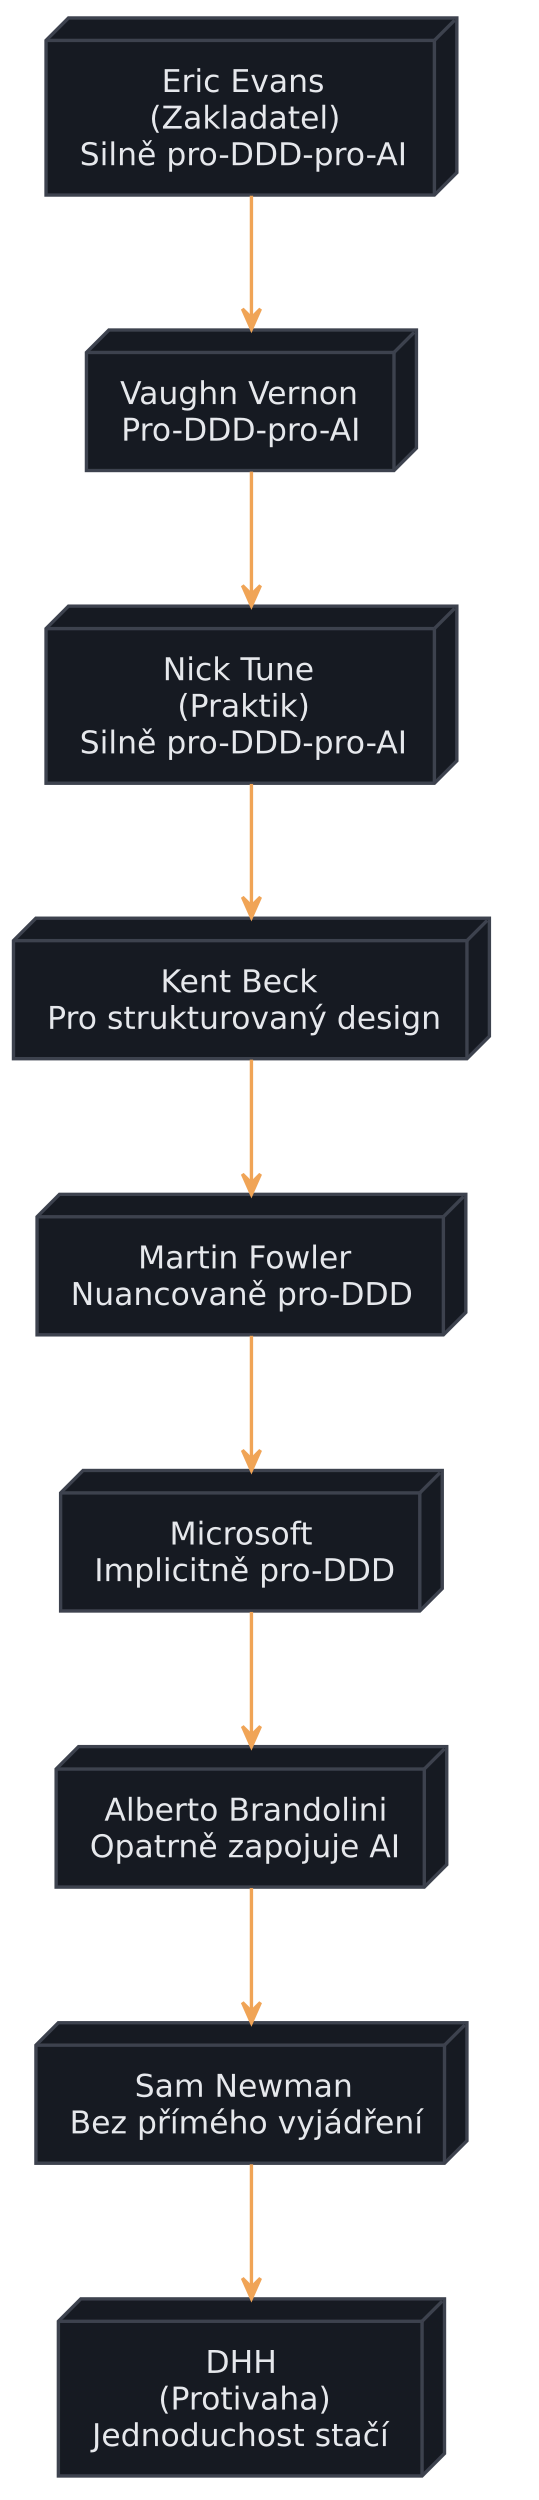
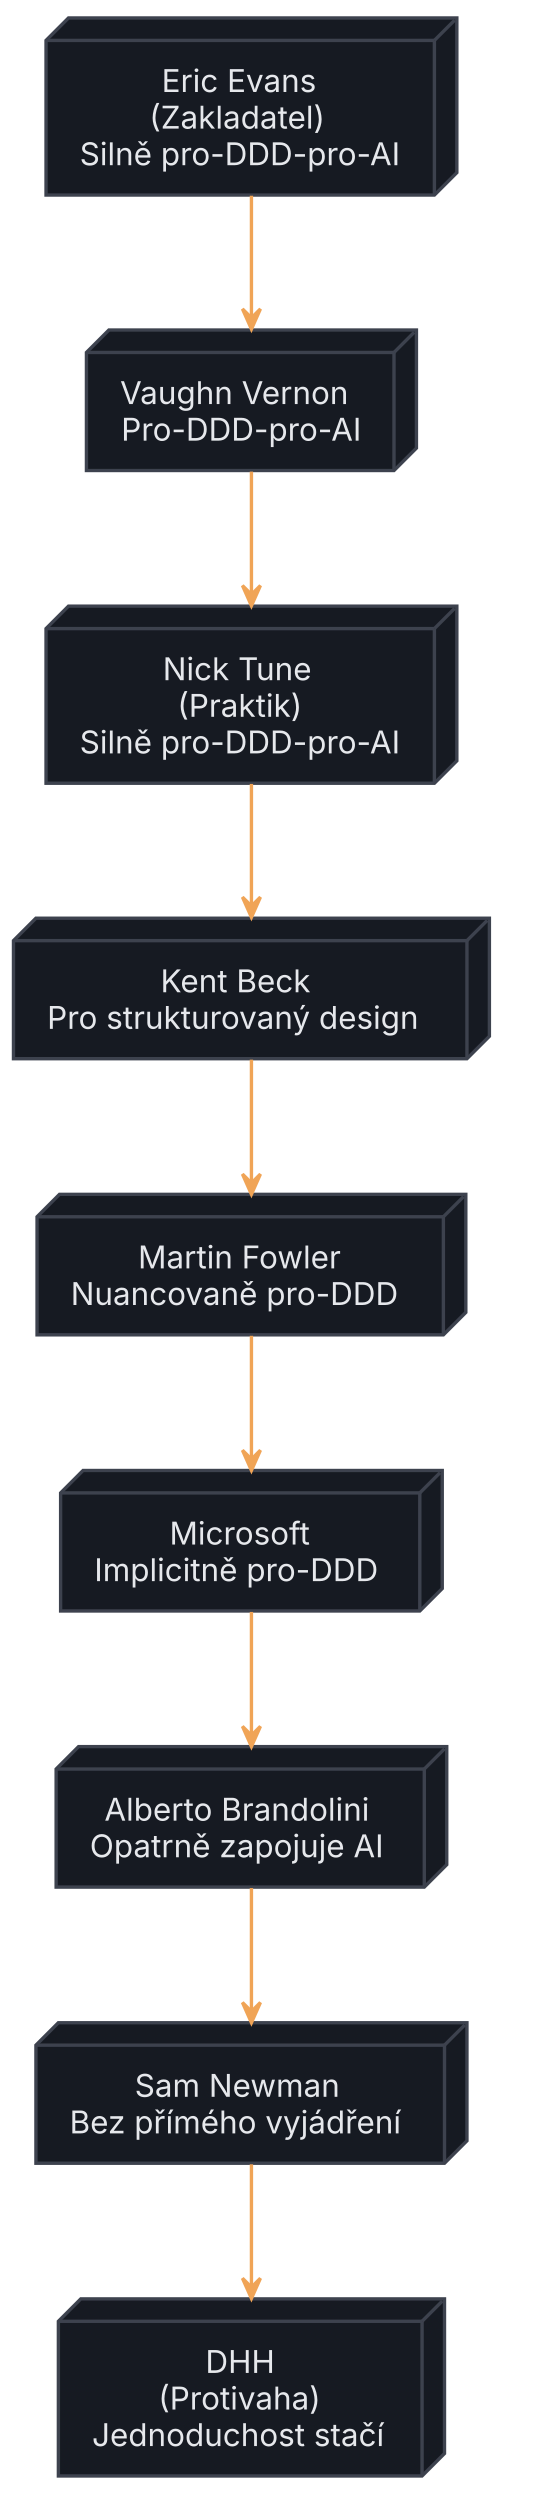
<svg xmlns="http://www.w3.org/2000/svg" contentScriptType="application/ecmascript" contentStyleType="text/css" height="1740.625px" preserveAspectRatio="none" style="width:375px;height:1740px;background:#11141A;" version="1.1" viewBox="0 0 375 1740" width="375px" zoomAndPan="magnify">
  <defs />
  <g>
    <polygon fill="#161A22" points="32.031,28.125,47.656,12.5,317.969,12.5,317.969,120.142,302.344,135.767,32.031,135.767,32.031,28.125" style="stroke: #3D424E; stroke-width: 2.344;" />
    <line style="stroke: #3D424E; stroke-width: 2.344;" x1="302.344" x2="316.406" y1="28.125" y2="14.062" />
    <line style="stroke: #3D424E; stroke-width: 2.344;" x1="32.031" x2="302.344" y1="28.125" y2="28.125" />
    <line style="stroke: #3D424E; stroke-width: 2.344;" x1="302.344" x2="302.344" y1="28.125" y2="135.767" />
-     <text fill="#E6E8EC" font-family="DejaVu Sans" font-size="21.875" lengthAdjust="spacingAndGlyphs" textLength="109.375" x="112.5" y="64.055">Eric Evans</text>
-     <text fill="#E6E8EC" font-family="DejaVu Sans" font-size="21.875" lengthAdjust="spacingAndGlyphs" textLength="126.562" x="103.906" y="89.519">(Zakladatel)</text>
-     <text fill="#E6E8EC" font-family="DejaVu Sans" font-size="21.875" lengthAdjust="spacingAndGlyphs" textLength="223.438" x="55.469" y="114.983">Silně pro-DDD-pro-AI</text>
+     <text fill="#E6E8EC" font-family="Inter, ui-sans-serif, system-ui, -apple-system, sans-serif" font-size="21.875" lengthAdjust="spacingAndGlyphs" textLength="109.375" x="112.5" y="64.055">Eric Evans</text>
+     <text fill="#E6E8EC" font-family="Inter, ui-sans-serif, system-ui, -apple-system, sans-serif" font-size="21.875" lengthAdjust="spacingAndGlyphs" textLength="126.562" x="103.906" y="89.519">(Zakladatel)</text>
+     <text fill="#E6E8EC" font-family="Inter, ui-sans-serif, system-ui, -apple-system, sans-serif" font-size="21.875" lengthAdjust="spacingAndGlyphs" textLength="223.438" x="55.469" y="114.983">Silně pro-DDD-pro-AI</text>
    <polygon fill="#161A22" points="60.156,245.312,75.781,229.688,289.844,229.688,289.844,311.865,274.219,327.49,60.156,327.49,60.156,245.312" style="stroke: #3D424E; stroke-width: 2.344;" />
    <line style="stroke: #3D424E; stroke-width: 2.344;" x1="274.219" x2="288.281" y1="245.312" y2="231.25" />
    <line style="stroke: #3D424E; stroke-width: 2.344;" x1="60.156" x2="274.219" y1="245.312" y2="245.312" />
    <line style="stroke: #3D424E; stroke-width: 2.344;" x1="274.219" x2="274.219" y1="245.312" y2="327.49" />
-     <text fill="#E6E8EC" font-family="DejaVu Sans" font-size="21.875" lengthAdjust="spacingAndGlyphs" textLength="167.188" x="83.594" y="281.242">Vaughn Vernon</text>
-     <text fill="#E6E8EC" font-family="DejaVu Sans" font-size="21.875" lengthAdjust="spacingAndGlyphs" textLength="165.625" x="84.375" y="306.706">Pro-DDD-pro-AI</text>
+     <text fill="#E6E8EC" font-family="Inter, ui-sans-serif, system-ui, -apple-system, sans-serif" font-size="21.875" lengthAdjust="spacingAndGlyphs" textLength="167.188" x="83.594" y="281.242">Vaughn Vernon</text>
+     <text fill="#E6E8EC" font-family="Inter, ui-sans-serif, system-ui, -apple-system, sans-serif" font-size="21.875" lengthAdjust="spacingAndGlyphs" textLength="165.625" x="84.375" y="306.706">Pro-DDD-pro-AI</text>
    <polygon fill="#161A22" points="32.031,437.5,47.656,421.875,317.969,421.875,317.969,529.517,302.344,545.142,32.031,545.142,32.031,437.5" style="stroke: #3D424E; stroke-width: 2.344;" />
    <line style="stroke: #3D424E; stroke-width: 2.344;" x1="302.344" x2="316.406" y1="437.5" y2="423.438" />
    <line style="stroke: #3D424E; stroke-width: 2.344;" x1="32.031" x2="302.344" y1="437.5" y2="437.5" />
    <line style="stroke: #3D424E; stroke-width: 2.344;" x1="302.344" x2="302.344" y1="437.5" y2="545.142" />
-     <text fill="#E6E8EC" font-family="DejaVu Sans" font-size="21.875" lengthAdjust="spacingAndGlyphs" textLength="107.812" x="113.281" y="473.43">Nick Tune</text>
-     <text fill="#E6E8EC" font-family="DejaVu Sans" font-size="21.875" lengthAdjust="spacingAndGlyphs" textLength="87.5" x="123.438" y="498.894">(Praktik)</text>
-     <text fill="#E6E8EC" font-family="DejaVu Sans" font-size="21.875" lengthAdjust="spacingAndGlyphs" textLength="223.438" x="55.469" y="524.358">Silně pro-DDD-pro-AI</text>
+     <text fill="#E6E8EC" font-family="Inter, ui-sans-serif, system-ui, -apple-system, sans-serif" font-size="21.875" lengthAdjust="spacingAndGlyphs" textLength="107.812" x="113.281" y="473.43">Nick Tune</text>
+     <text fill="#E6E8EC" font-family="Inter, ui-sans-serif, system-ui, -apple-system, sans-serif" font-size="21.875" lengthAdjust="spacingAndGlyphs" textLength="87.5" x="123.438" y="498.894">(Praktik)</text>
+     <text fill="#E6E8EC" font-family="Inter, ui-sans-serif, system-ui, -apple-system, sans-serif" font-size="21.875" lengthAdjust="spacingAndGlyphs" textLength="223.438" x="55.469" y="524.358">Silně pro-DDD-pro-AI</text>
    <polygon fill="#161A22" points="9.375,654.688,25,639.062,340.625,639.062,340.625,721.24,325,736.865,9.375,736.865,9.375,654.688" style="stroke: #3D424E; stroke-width: 2.344;" />
    <line style="stroke: #3D424E; stroke-width: 2.344;" x1="325" x2="339.062" y1="654.688" y2="640.625" />
    <line style="stroke: #3D424E; stroke-width: 2.344;" x1="9.375" x2="325" y1="654.688" y2="654.688" />
    <line style="stroke: #3D424E; stroke-width: 2.344;" x1="325" x2="325" y1="654.688" y2="736.865" />
-     <text fill="#E6E8EC" font-family="DejaVu Sans" font-size="21.875" lengthAdjust="spacingAndGlyphs" textLength="110.938" x="111.719" y="690.617">Kent Beck</text>
-     <text fill="#E6E8EC" font-family="DejaVu Sans" font-size="21.875" lengthAdjust="spacingAndGlyphs" textLength="268.75" x="32.812" y="716.081">Pro strukturovaný design</text>
+     <text fill="#E6E8EC" font-family="Inter, ui-sans-serif, system-ui, -apple-system, sans-serif" font-size="21.875" lengthAdjust="spacingAndGlyphs" textLength="110.938" x="111.719" y="690.617">Kent Beck</text>
+     <text fill="#E6E8EC" font-family="Inter, ui-sans-serif, system-ui, -apple-system, sans-serif" font-size="21.875" lengthAdjust="spacingAndGlyphs" textLength="268.75" x="32.812" y="716.081">Pro strukturovaný design</text>
    <polygon fill="#161A22" points="25.781,846.875,41.406,831.25,324.219,831.25,324.219,913.428,308.594,929.053,25.781,929.053,25.781,846.875" style="stroke: #3D424E; stroke-width: 2.344;" />
    <line style="stroke: #3D424E; stroke-width: 2.344;" x1="308.594" x2="322.656" y1="846.875" y2="832.812" />
    <line style="stroke: #3D424E; stroke-width: 2.344;" x1="25.781" x2="308.594" y1="846.875" y2="846.875" />
    <line style="stroke: #3D424E; stroke-width: 2.344;" x1="308.594" x2="308.594" y1="846.875" y2="929.053" />
-     <text fill="#E6E8EC" font-family="DejaVu Sans" font-size="21.875" lengthAdjust="spacingAndGlyphs" textLength="142.188" x="96.094" y="882.805">Martin Fowler</text>
-     <text fill="#E6E8EC" font-family="DejaVu Sans" font-size="21.875" lengthAdjust="spacingAndGlyphs" textLength="235.938" x="49.219" y="908.269">Nuancovaně pro-DDD</text>
+     <text fill="#E6E8EC" font-family="Inter, ui-sans-serif, system-ui, -apple-system, sans-serif" font-size="21.875" lengthAdjust="spacingAndGlyphs" textLength="142.188" x="96.094" y="882.805">Martin Fowler</text>
+     <text fill="#E6E8EC" font-family="Inter, ui-sans-serif, system-ui, -apple-system, sans-serif" font-size="21.875" lengthAdjust="spacingAndGlyphs" textLength="235.938" x="49.219" y="908.269">Nuancovaně pro-DDD</text>
    <polygon fill="#161A22" points="42.188,1039.062,57.812,1023.438,307.812,1023.438,307.812,1105.615,292.188,1121.24,42.188,1121.24,42.188,1039.062" style="stroke: #3D424E; stroke-width: 2.344;" />
    <line style="stroke: #3D424E; stroke-width: 2.344;" x1="292.188" x2="306.25" y1="1039.062" y2="1025" />
    <line style="stroke: #3D424E; stroke-width: 2.344;" x1="42.188" x2="292.188" y1="1039.062" y2="1039.062" />
    <line style="stroke: #3D424E; stroke-width: 2.344;" x1="292.188" x2="292.188" y1="1039.062" y2="1121.24" />
-     <text fill="#E6E8EC" font-family="DejaVu Sans" font-size="21.875" lengthAdjust="spacingAndGlyphs" textLength="98.438" x="117.969" y="1074.992">Microsoft</text>
-     <text fill="#E6E8EC" font-family="DejaVu Sans" font-size="21.875" lengthAdjust="spacingAndGlyphs" textLength="203.125" x="65.625" y="1100.456">Implicitně pro-DDD</text>
+     <text fill="#E6E8EC" font-family="Inter, ui-sans-serif, system-ui, -apple-system, sans-serif" font-size="21.875" lengthAdjust="spacingAndGlyphs" textLength="98.438" x="117.969" y="1074.992">Microsoft</text>
+     <text fill="#E6E8EC" font-family="Inter, ui-sans-serif, system-ui, -apple-system, sans-serif" font-size="21.875" lengthAdjust="spacingAndGlyphs" textLength="203.125" x="65.625" y="1100.456">Implicitně pro-DDD</text>
    <polygon fill="#161A22" points="39.062,1231.25,54.688,1215.625,310.938,1215.625,310.938,1297.803,295.312,1313.428,39.062,1313.428,39.062,1231.25" style="stroke: #3D424E; stroke-width: 2.344;" />
    <line style="stroke: #3D424E; stroke-width: 2.344;" x1="295.312" x2="309.375" y1="1231.25" y2="1217.188" />
    <line style="stroke: #3D424E; stroke-width: 2.344;" x1="39.062" x2="295.312" y1="1231.25" y2="1231.25" />
    <line style="stroke: #3D424E; stroke-width: 2.344;" x1="295.312" x2="295.312" y1="1231.25" y2="1313.428" />
-     <text fill="#E6E8EC" font-family="DejaVu Sans" font-size="21.875" lengthAdjust="spacingAndGlyphs" textLength="189.062" x="72.656" y="1267.18">Alberto Brandolini</text>
-     <text fill="#E6E8EC" font-family="DejaVu Sans" font-size="21.875" lengthAdjust="spacingAndGlyphs" textLength="209.375" x="62.5" y="1292.644">Opatrně zapojuje AI</text>
+     <text fill="#E6E8EC" font-family="Inter, ui-sans-serif, system-ui, -apple-system, sans-serif" font-size="21.875" lengthAdjust="spacingAndGlyphs" textLength="189.062" x="72.656" y="1267.18">Alberto Brandolini</text>
+     <text fill="#E6E8EC" font-family="Inter, ui-sans-serif, system-ui, -apple-system, sans-serif" font-size="21.875" lengthAdjust="spacingAndGlyphs" textLength="209.375" x="62.5" y="1292.644">Opatrně zapojuje AI</text>
    <polygon fill="#161A22" points="25,1423.438,40.625,1407.812,325,1407.812,325,1489.99,309.375,1505.615,25,1505.615,25,1423.438" style="stroke: #3D424E; stroke-width: 2.344;" />
    <line style="stroke: #3D424E; stroke-width: 2.344;" x1="309.375" x2="323.438" y1="1423.438" y2="1409.375" />
    <line style="stroke: #3D424E; stroke-width: 2.344;" x1="25" x2="309.375" y1="1423.438" y2="1423.438" />
    <line style="stroke: #3D424E; stroke-width: 2.344;" x1="309.375" x2="309.375" y1="1423.438" y2="1505.615" />
-     <text fill="#E6E8EC" font-family="DejaVu Sans" font-size="21.875" lengthAdjust="spacingAndGlyphs" textLength="146.875" x="93.75" y="1459.367">Sam Newman</text>
-     <text fill="#E6E8EC" font-family="DejaVu Sans" font-size="21.875" lengthAdjust="spacingAndGlyphs" textLength="237.5" x="48.438" y="1484.831">Bez přímého vyjádření</text>
+     <text fill="#E6E8EC" font-family="Inter, ui-sans-serif, system-ui, -apple-system, sans-serif" font-size="21.875" lengthAdjust="spacingAndGlyphs" textLength="146.875" x="93.75" y="1459.367">Sam Newman</text>
+     <text fill="#E6E8EC" font-family="Inter, ui-sans-serif, system-ui, -apple-system, sans-serif" font-size="21.875" lengthAdjust="spacingAndGlyphs" textLength="237.5" x="48.438" y="1484.831">Bez přímého vyjádření</text>
    <polygon fill="#161A22" points="40.625,1615.625,56.25,1600,309.375,1600,309.375,1707.642,293.75,1723.267,40.625,1723.267,40.625,1615.625" style="stroke: #3D424E; stroke-width: 2.344;" />
    <line style="stroke: #3D424E; stroke-width: 2.344;" x1="293.75" x2="307.812" y1="1615.625" y2="1601.562" />
    <line style="stroke: #3D424E; stroke-width: 2.344;" x1="40.625" x2="293.75" y1="1615.625" y2="1615.625" />
    <line style="stroke: #3D424E; stroke-width: 2.344;" x1="293.75" x2="293.75" y1="1615.625" y2="1723.267" />
-     <text fill="#E6E8EC" font-family="DejaVu Sans" font-size="21.875" lengthAdjust="spacingAndGlyphs" textLength="48.438" x="142.969" y="1651.555">DHH</text>
-     <text fill="#E6E8EC" font-family="DejaVu Sans" font-size="21.875" lengthAdjust="spacingAndGlyphs" textLength="114.062" x="110.156" y="1677.019">(Protivaha)</text>
-     <text fill="#E6E8EC" font-family="DejaVu Sans" font-size="21.875" lengthAdjust="spacingAndGlyphs" textLength="206.25" x="64.062" y="1702.483">Jednoduchost stačí</text>
+     <text fill="#E6E8EC" font-family="Inter, ui-sans-serif, system-ui, -apple-system, sans-serif" font-size="21.875" lengthAdjust="spacingAndGlyphs" textLength="48.438" x="142.969" y="1651.555">DHH</text>
+     <text fill="#E6E8EC" font-family="Inter, ui-sans-serif, system-ui, -apple-system, sans-serif" font-size="21.875" lengthAdjust="spacingAndGlyphs" textLength="114.062" x="110.156" y="1677.019">(Protivaha)</text>
+     <text fill="#E6E8EC" font-family="Inter, ui-sans-serif, system-ui, -apple-system, sans-serif" font-size="21.875" lengthAdjust="spacingAndGlyphs" textLength="206.25" x="64.062" y="1702.483">Jednoduchost stačí</text>
    <path d="M175,136.25 C175,163.156 175,194.656 175,221.047 " fill="none" id="A-&gt;B" style="stroke: #F0A456; stroke-width: 2.344;" />
    <polygon fill="#F0A456" points="175,229.062,181.25,215,175,221.25,168.75,215,175,229.062" style="stroke: #F0A456; stroke-width: 2.344;" />
    <path d="M175,328.234 C175,353.781 175,385.656 175,413.766 " fill="none" id="B-&gt;C" style="stroke: #F0A456; stroke-width: 2.344;" />
    <polygon fill="#F0A456" points="175,421.594,181.25,407.531,175,413.781,168.75,407.531,175,421.594" style="stroke: #F0A456; stroke-width: 2.344;" />
    <path d="M175,545.625 C175,572.531 175,604.031 175,630.422 " fill="none" id="C-&gt;D" style="stroke: #F0A456; stroke-width: 2.344;" />
    <polygon fill="#F0A456" points="175,638.438,181.25,624.375,175,630.625,168.75,624.375,175,638.438" style="stroke: #F0A456; stroke-width: 2.344;" />
    <path d="M175,737.547 C175,763.531 175,795.812 175,822.969 " fill="none" id="D-&gt;E" style="stroke: #F0A456; stroke-width: 2.344;" />
    <polygon fill="#F0A456" points="175,831.219,181.25,817.156,175,823.406,168.75,817.156,175,831.219" style="stroke: #F0A456; stroke-width: 2.344;" />
    <path d="M175,929.734 C175,955.719 175,988 175,1015.156 " fill="none" id="E-&gt;F" style="stroke: #F0A456; stroke-width: 2.344;" />
    <polygon fill="#F0A456" points="175,1023.406,181.25,1009.344,175,1015.594,168.75,1009.344,175,1023.406" style="stroke: #F0A456; stroke-width: 2.344;" />
    <path d="M175,1121.922 C175,1147.906 175,1180.188 175,1207.344 " fill="none" id="F-&gt;G" style="stroke: #F0A456; stroke-width: 2.344;" />
    <polygon fill="#F0A456" points="175,1215.594,181.25,1201.531,175,1207.781,168.75,1201.531,175,1215.594" style="stroke: #F0A456; stroke-width: 2.344;" />
    <path d="M175,1314.109 C175,1340.094 175,1372.375 175,1399.531 " fill="none" id="G-&gt;H" style="stroke: #F0A456; stroke-width: 2.344;" />
    <polygon fill="#F0A456" points="175,1407.781,181.25,1393.719,175,1399.969,168.75,1393.719,175,1407.781" style="stroke: #F0A456; stroke-width: 2.344;" />
    <path d="M175,1506.359 C175,1531.906 175,1563.781 175,1591.891 " fill="none" id="H-&gt;I" style="stroke: #F0A456; stroke-width: 2.344;" />
    <polygon fill="#F0A456" points="175,1599.719,181.25,1585.656,175,1591.906,168.75,1585.656,175,1599.719" style="stroke: #F0A456; stroke-width: 2.344;" />
  </g>
</svg>
